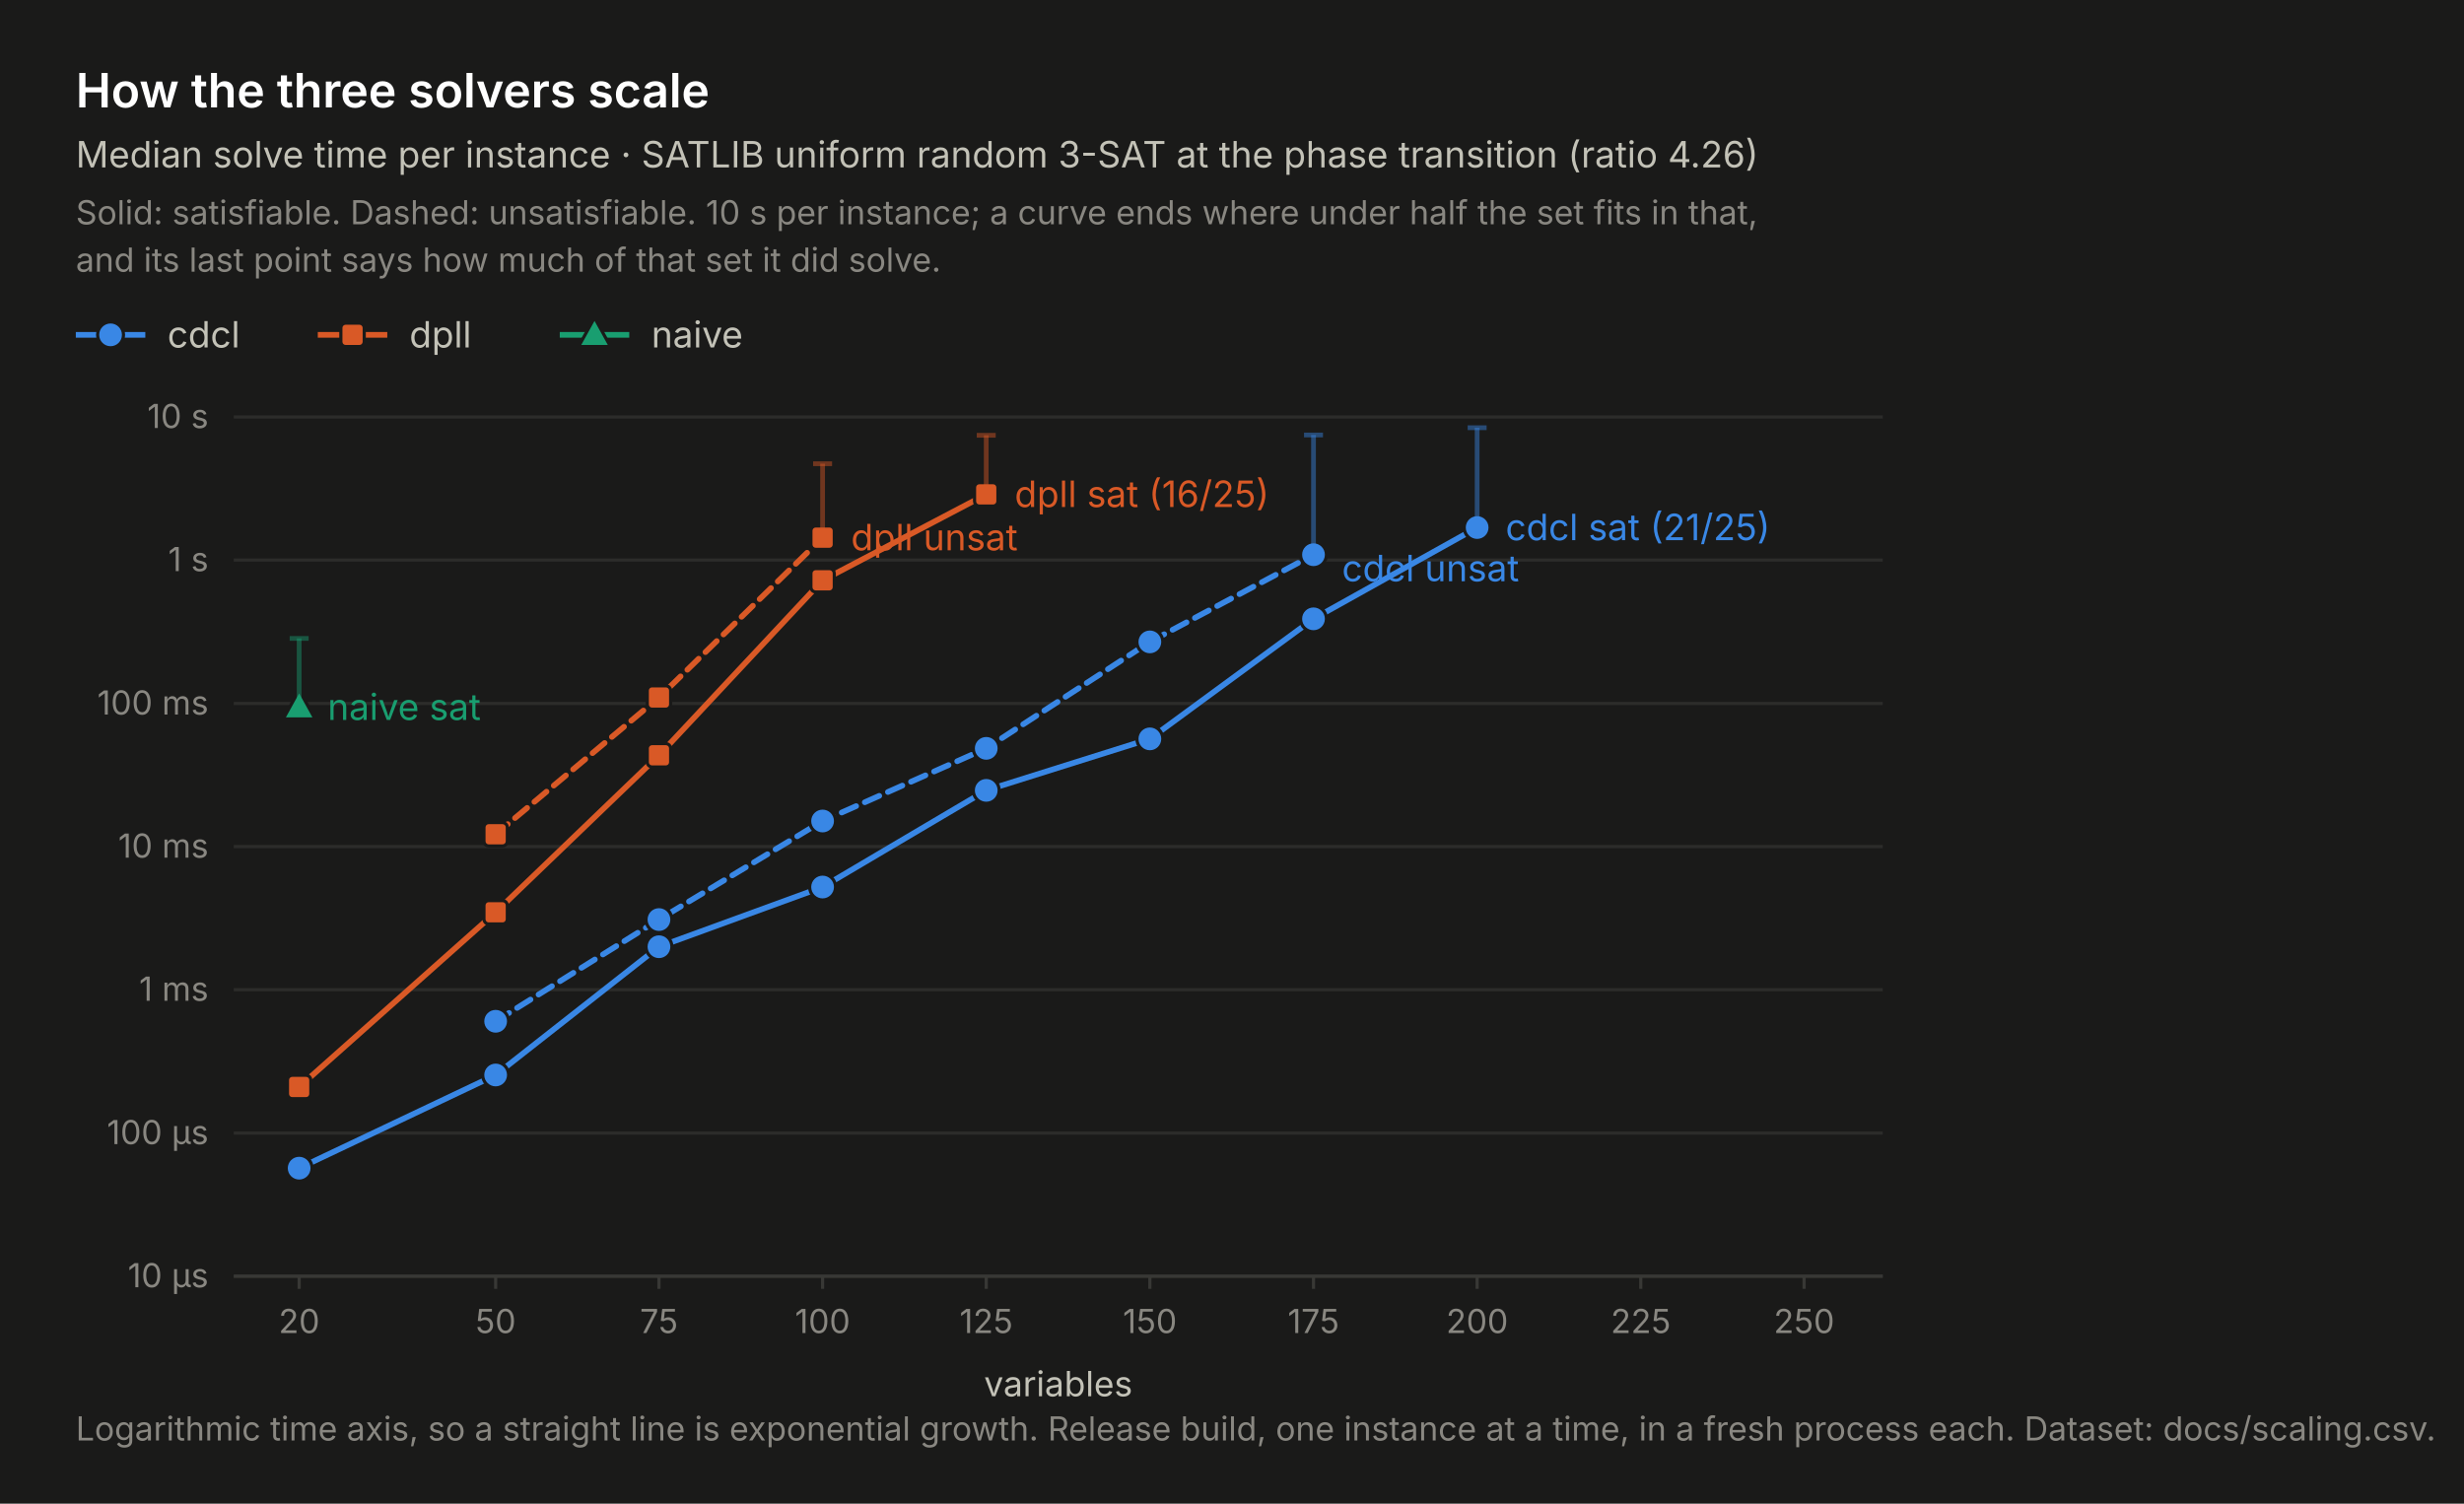
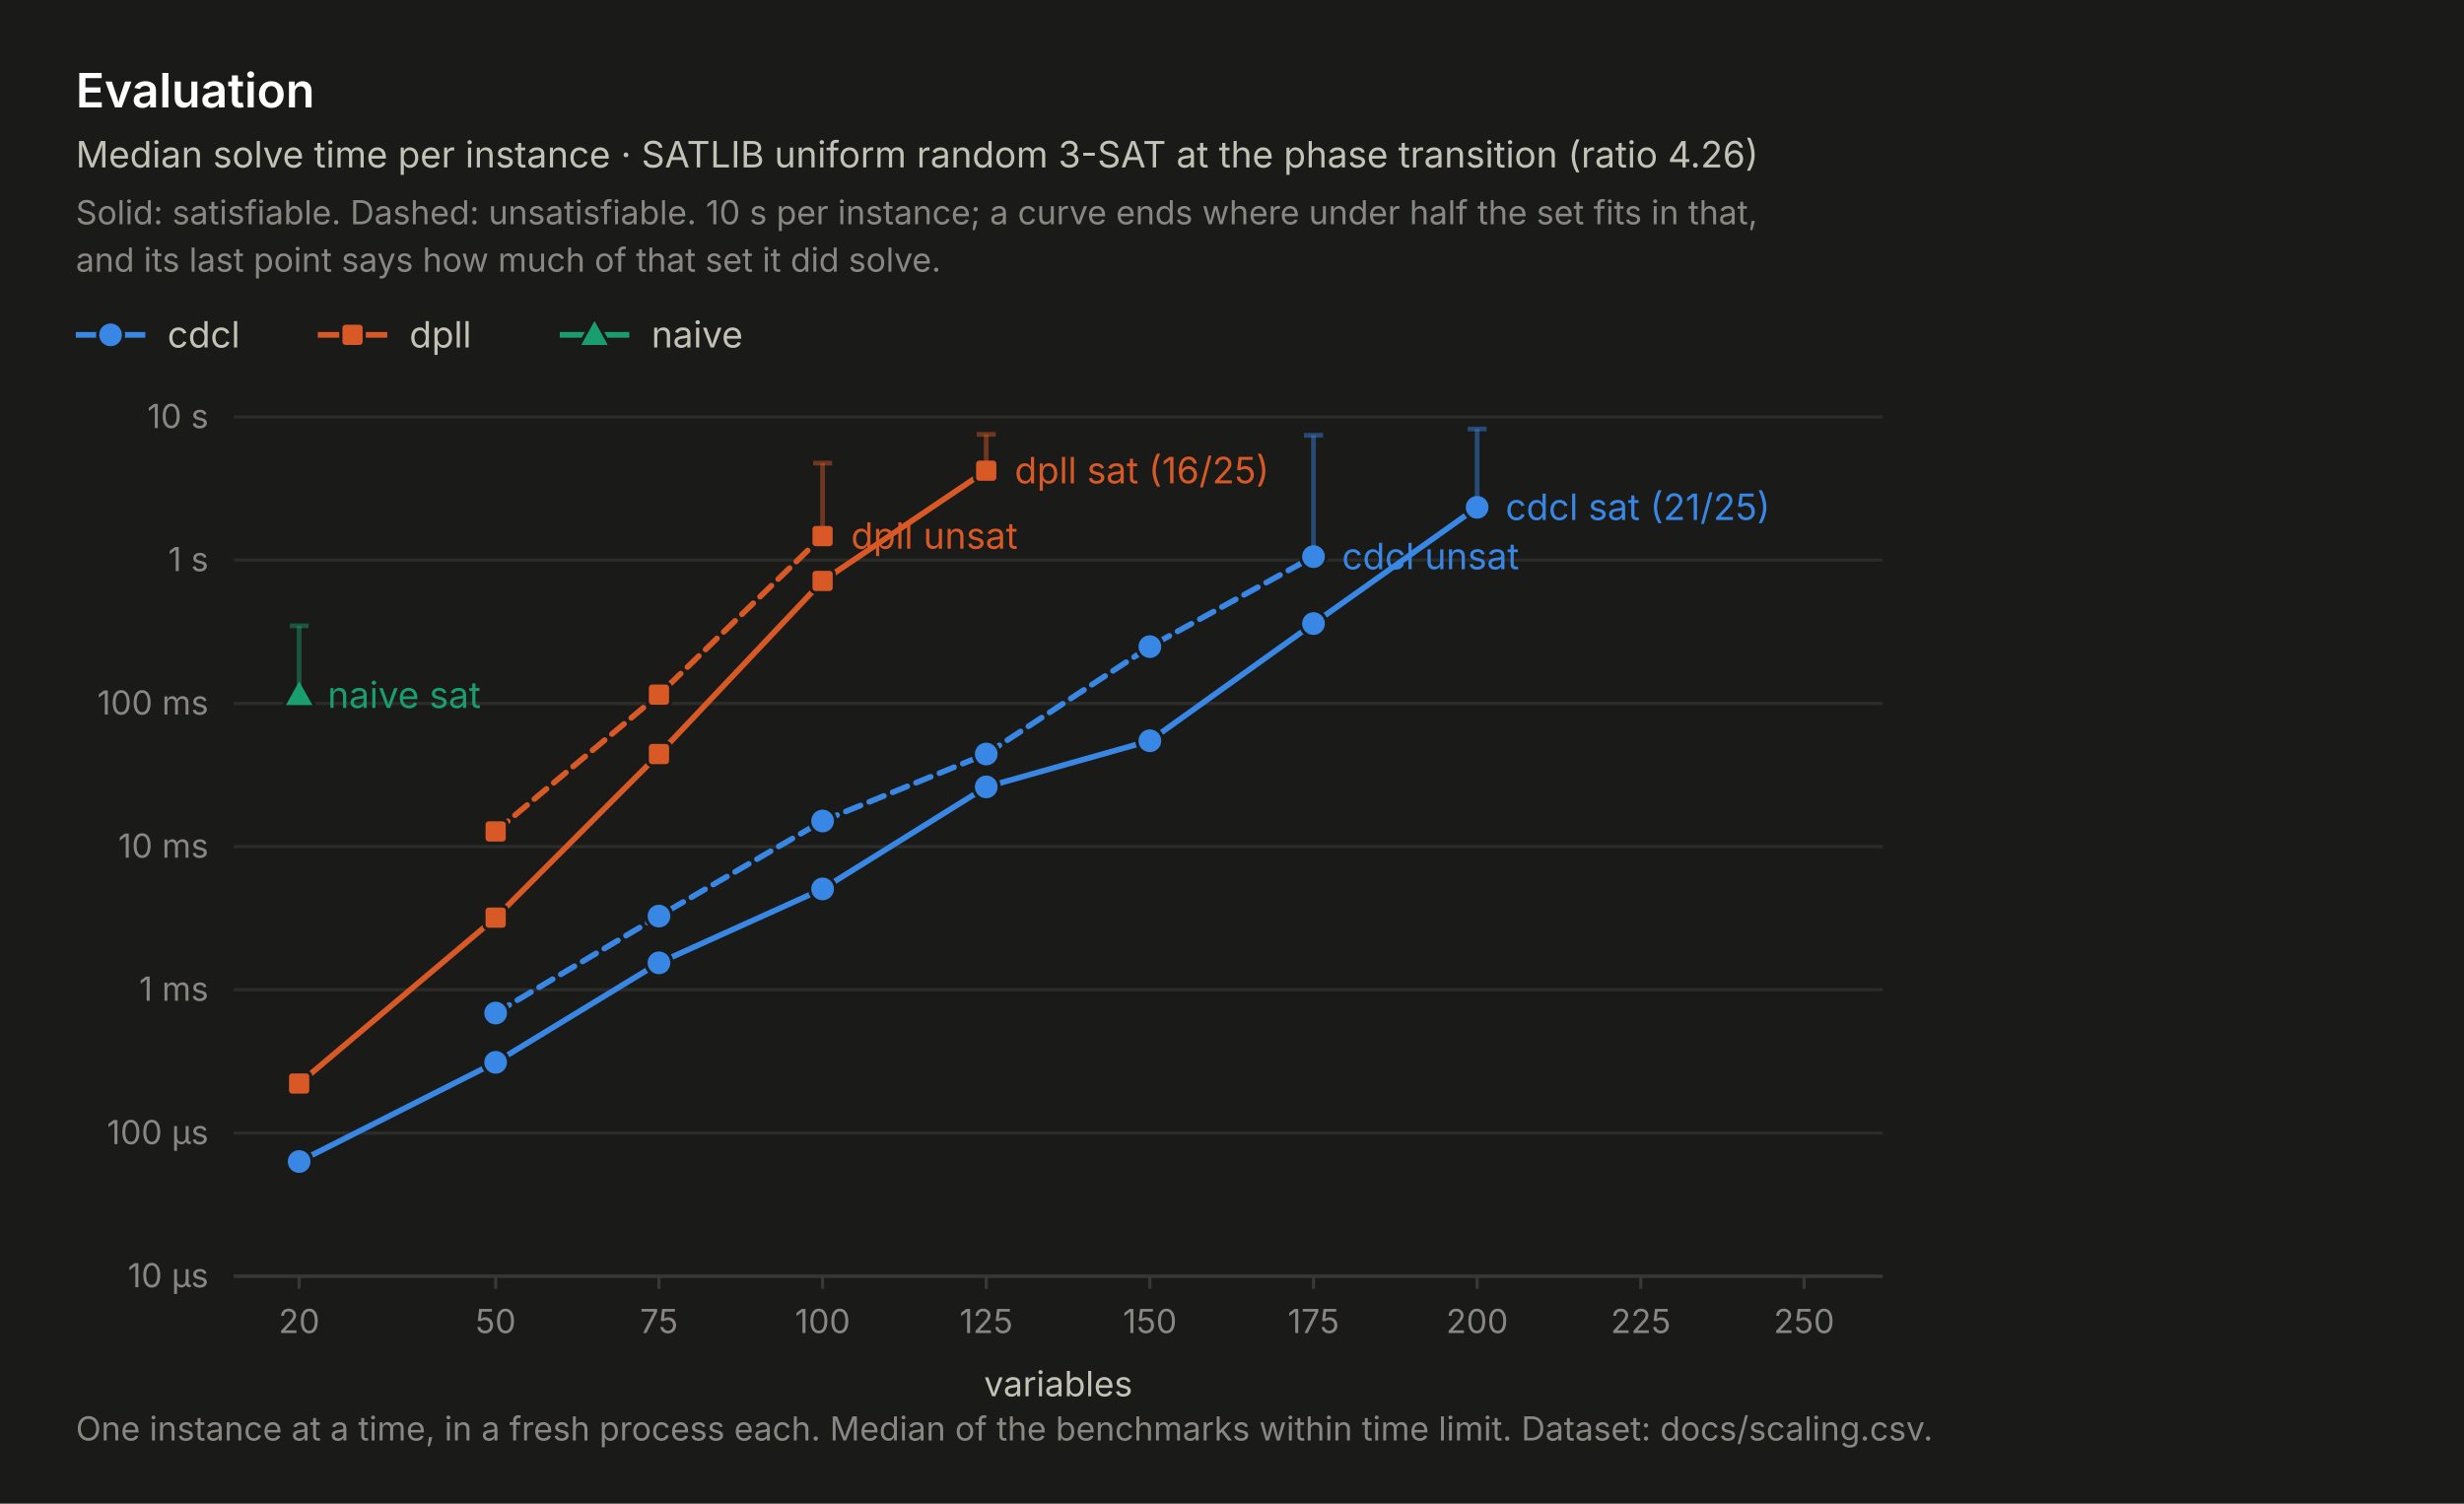
<svg xmlns="http://www.w3.org/2000/svg" viewBox="0 0 780 476" width="780" height="476" role="img" aria-labelledby="figTitle figDesc" font-family="system-ui, -apple-system, 'Segoe UI', sans-serif">
  <rect x="0" y="0" width="780" height="476" fill="#1a1a19" />
-   <text x="24.0" y="34.0" fill="#ffffff" font-size="15" font-weight="600">How the three solvers scale</text>
+   <text x="24.0" y="34.0" fill="#ffffff" font-size="15" font-weight="600">Evaluation</text>
  <text x="24.0" y="53.0" fill="#c3c2b7" font-size="11.5">Median solve time per instance · SATLIB uniform random 3-SAT at the phase transition (ratio 4.26)</text>
  <text x="24.0" y="71.0" fill="#898781" font-size="10.5">Solid: satisfiable.  Dashed: unsatisfiable.  10 s per instance; a curve ends where under half the set fits in that,</text>
  <text x="24.0" y="86.0" fill="#898781" font-size="10.5">and its last point says how much of that set it did solve.</text>
  <line x1="24.0" y1="106" x2="46.0" y2="106" stroke="#3987e5" stroke-width="1.8" />
  <circle cx="35.0" cy="106.0" r="3.6" fill="none" stroke="#1a1a19" stroke-width="2" />
  <circle cx="35.0" cy="106.0" r="3.6" fill="#3987e5" />
  <text x="53.0" y="110.0" fill="#c3c2b7" font-size="11.5">cdcl</text>
  <line x1="100.6" y1="106" x2="122.6" y2="106" stroke="#d95926" stroke-width="1.8" />
  <rect x="108.4" y="102.8" width="6.4" height="6.4" rx="1" fill="none" stroke="#1a1a19" stroke-width="2" />
  <rect x="108.4" y="102.8" width="6.4" height="6.4" rx="1" fill="#d95926" />
  <text x="129.6" y="110.0" fill="#c3c2b7" font-size="11.5">dpll</text>
  <line x1="177.2" y1="106" x2="199.2" y2="106" stroke="#199e70" stroke-width="1.8" />
  <polygon points="188.2,101.6 192.4,109.2 184.0,109.2" fill="none" stroke="#1a1a19" stroke-width="2" />
  <polygon points="188.2,101.6 192.4,109.2 184.0,109.2" fill="#199e70" />
  <text x="206.2" y="110.0" fill="#c3c2b7" font-size="11.5">naive</text>
  <line x1="74.0" y1="404.0" x2="596.0" y2="404.0" stroke="#2c2c2a" stroke-width="1" />
  <text x="66.0" y="407.5" fill="#898781" font-size="10.5" text-anchor="end">10 µs</text>
  <line x1="74.0" y1="358.7" x2="596.0" y2="358.7" stroke="#2c2c2a" stroke-width="1" />
  <text x="66.0" y="362.2" fill="#898781" font-size="10.5" text-anchor="end">100 µs</text>
  <line x1="74.0" y1="313.3" x2="596.0" y2="313.3" stroke="#2c2c2a" stroke-width="1" />
  <text x="66.0" y="316.8" fill="#898781" font-size="10.5" text-anchor="end">1 ms</text>
  <line x1="74.0" y1="268.0" x2="596.0" y2="268.0" stroke="#2c2c2a" stroke-width="1" />
  <text x="66.0" y="271.5" fill="#898781" font-size="10.5" text-anchor="end">10 ms</text>
  <line x1="74.0" y1="222.7" x2="596.0" y2="222.7" stroke="#2c2c2a" stroke-width="1" />
  <text x="66.0" y="226.2" fill="#898781" font-size="10.5" text-anchor="end">100 ms</text>
  <line x1="74.0" y1="177.3" x2="596.0" y2="177.3" stroke="#2c2c2a" stroke-width="1" />
  <text x="66.0" y="180.8" fill="#898781" font-size="10.5" text-anchor="end">1 s</text>
  <line x1="74.0" y1="132.0" x2="596.0" y2="132.0" stroke="#2c2c2a" stroke-width="1" />
  <text x="66.0" y="135.5" fill="#898781" font-size="10.5" text-anchor="end">10 s</text>
  <line x1="94.7" y1="404.0" x2="94.7" y2="408.0" stroke="#383835" stroke-width="1" />
  <text x="94.7" y="422.0" fill="#898781" font-size="10.5" text-anchor="middle">20</text>
  <line x1="156.9" y1="404.0" x2="156.9" y2="408.0" stroke="#383835" stroke-width="1" />
  <text x="156.9" y="422.0" fill="#898781" font-size="10.5" text-anchor="middle">50</text>
  <line x1="208.6" y1="404.0" x2="208.6" y2="408.0" stroke="#383835" stroke-width="1" />
  <text x="208.6" y="422.0" fill="#898781" font-size="10.5" text-anchor="middle">75</text>
  <line x1="260.4" y1="404.0" x2="260.4" y2="408.0" stroke="#383835" stroke-width="1" />
  <text x="260.4" y="422.0" fill="#898781" font-size="10.5" text-anchor="middle">100</text>
  <line x1="312.2" y1="404.0" x2="312.2" y2="408.0" stroke="#383835" stroke-width="1" />
  <text x="312.2" y="422.0" fill="#898781" font-size="10.5" text-anchor="middle">125</text>
  <line x1="364.0" y1="404.0" x2="364.0" y2="408.0" stroke="#383835" stroke-width="1" />
  <text x="364.0" y="422.0" fill="#898781" font-size="10.5" text-anchor="middle">150</text>
  <line x1="415.8" y1="404.0" x2="415.8" y2="408.0" stroke="#383835" stroke-width="1" />
  <text x="415.8" y="422.0" fill="#898781" font-size="10.5" text-anchor="middle">175</text>
  <line x1="467.6" y1="404.0" x2="467.6" y2="408.0" stroke="#383835" stroke-width="1" />
  <text x="467.6" y="422.0" fill="#898781" font-size="10.5" text-anchor="middle">200</text>
  <line x1="519.4" y1="404.0" x2="519.4" y2="408.0" stroke="#383835" stroke-width="1" />
  <text x="519.4" y="422.0" fill="#898781" font-size="10.5" text-anchor="middle">225</text>
  <line x1="571.1" y1="404.0" x2="571.1" y2="408.0" stroke="#383835" stroke-width="1" />
  <text x="571.1" y="422.0" fill="#898781" font-size="10.5" text-anchor="middle">250</text>
  <line x1="74.0" y1="404.0" x2="596.0" y2="404.0" stroke="#383835" stroke-width="1" />
  <text x="335.0" y="442.0" fill="#c3c2b7" font-size="11" text-anchor="middle">variables</text>
-   <path d="M94.7 369.8 L156.9 340.3 L208.6 299.7 L260.4 280.8 L312.2 250.2 L364.0 233.9 L415.8 195.9 L467.6 167.0" fill="none" stroke="#3987e5" stroke-width="1.8" stroke-linecap="round" stroke-linejoin="round" />
-   <circle cx="94.7" cy="369.8" r="3.6" fill="none" stroke="#1a1a19" stroke-width="2" />
-   <circle cx="94.7" cy="369.8" r="3.6" fill="#3987e5" />
-   <circle cx="156.9" cy="340.3" r="3.6" fill="none" stroke="#1a1a19" stroke-width="2" />
-   <circle cx="156.9" cy="340.3" r="3.6" fill="#3987e5" />
-   <circle cx="208.6" cy="299.7" r="3.6" fill="none" stroke="#1a1a19" stroke-width="2" />
-   <circle cx="208.6" cy="299.7" r="3.6" fill="#3987e5" />
-   <circle cx="260.4" cy="280.8" r="3.6" fill="none" stroke="#1a1a19" stroke-width="2" />
-   <circle cx="260.4" cy="280.8" r="3.6" fill="#3987e5" />
-   <circle cx="312.2" cy="250.2" r="3.6" fill="none" stroke="#1a1a19" stroke-width="2" />
-   <circle cx="312.2" cy="250.2" r="3.6" fill="#3987e5" />
-   <circle cx="364.0" cy="233.9" r="3.6" fill="none" stroke="#1a1a19" stroke-width="2" />
-   <circle cx="364.0" cy="233.9" r="3.6" fill="#3987e5" />
-   <circle cx="415.8" cy="195.9" r="3.6" fill="none" stroke="#1a1a19" stroke-width="2" />
-   <circle cx="415.8" cy="195.9" r="3.6" fill="#3987e5" />
-   <circle cx="467.6" cy="167.0" r="3.6" fill="none" stroke="#1a1a19" stroke-width="2" />
-   <circle cx="467.6" cy="167.0" r="3.6" fill="#3987e5" />
-   <line x1="467.6" y1="167.0" x2="467.6" y2="135.4" stroke="#3987e5" stroke-width="1.5" opacity="0.45" />
-   <line x1="464.6" y1="135.4" x2="470.6" y2="135.4" stroke="#3987e5" stroke-width="1.5" opacity="0.45" />
-   <path d="M156.9 323.3 L208.6 291.1 L260.4 259.9 L312.2 236.9 L364.0 203.2 L415.8 175.6" fill="none" stroke="#3987e5" stroke-width="1.8" stroke-linecap="round" stroke-linejoin="round" stroke-dasharray="5 3" />
-   <circle cx="156.9" cy="323.3" r="3.6" fill="none" stroke="#1a1a19" stroke-width="2" />
-   <circle cx="156.9" cy="323.3" r="3.6" fill="#3987e5" />
-   <circle cx="208.6" cy="291.1" r="3.6" fill="none" stroke="#1a1a19" stroke-width="2" />
-   <circle cx="208.6" cy="291.1" r="3.6" fill="#3987e5" />
+   <path d="M94.7 367.7 L156.9 336.3 L208.6 304.8 L260.4 281.4 L312.2 249.1 L364.0 234.5 L415.8 197.4 L467.6 160.6" fill="none" stroke="#3987e5" stroke-width="1.8" stroke-linecap="round" stroke-linejoin="round" />
+   <circle cx="94.7" cy="367.7" r="3.6" fill="none" stroke="#1a1a19" stroke-width="2" />
+   <circle cx="94.7" cy="367.7" r="3.6" fill="#3987e5" />
+   <circle cx="156.9" cy="336.3" r="3.6" fill="none" stroke="#1a1a19" stroke-width="2" />
+   <circle cx="156.9" cy="336.3" r="3.6" fill="#3987e5" />
+   <circle cx="208.6" cy="304.8" r="3.6" fill="none" stroke="#1a1a19" stroke-width="2" />
+   <circle cx="208.6" cy="304.8" r="3.6" fill="#3987e5" />
+   <circle cx="260.4" cy="281.4" r="3.6" fill="none" stroke="#1a1a19" stroke-width="2" />
+   <circle cx="260.4" cy="281.4" r="3.6" fill="#3987e5" />
+   <circle cx="312.2" cy="249.1" r="3.6" fill="none" stroke="#1a1a19" stroke-width="2" />
+   <circle cx="312.2" cy="249.1" r="3.6" fill="#3987e5" />
+   <circle cx="364.0" cy="234.5" r="3.6" fill="none" stroke="#1a1a19" stroke-width="2" />
+   <circle cx="364.0" cy="234.5" r="3.6" fill="#3987e5" />
+   <circle cx="415.8" cy="197.4" r="3.6" fill="none" stroke="#1a1a19" stroke-width="2" />
+   <circle cx="415.8" cy="197.4" r="3.6" fill="#3987e5" />
+   <circle cx="467.6" cy="160.6" r="3.6" fill="none" stroke="#1a1a19" stroke-width="2" />
+   <circle cx="467.6" cy="160.6" r="3.6" fill="#3987e5" />
+   <line x1="467.6" y1="160.6" x2="467.6" y2="135.8" stroke="#3987e5" stroke-width="1.5" opacity="0.45" />
+   <line x1="464.6" y1="135.8" x2="470.6" y2="135.8" stroke="#3987e5" stroke-width="1.5" opacity="0.45" />
+   <path d="M156.9 320.7 L208.6 290.0 L260.4 259.9 L312.2 238.7 L364.0 204.7 L415.8 176.2" fill="none" stroke="#3987e5" stroke-width="1.8" stroke-linecap="round" stroke-linejoin="round" stroke-dasharray="5 3" />
+   <circle cx="156.9" cy="320.7" r="3.6" fill="none" stroke="#1a1a19" stroke-width="2" />
+   <circle cx="156.9" cy="320.7" r="3.6" fill="#3987e5" />
+   <circle cx="208.6" cy="290.0" r="3.6" fill="none" stroke="#1a1a19" stroke-width="2" />
+   <circle cx="208.6" cy="290.0" r="3.6" fill="#3987e5" />
  <circle cx="260.4" cy="259.9" r="3.6" fill="none" stroke="#1a1a19" stroke-width="2" />
  <circle cx="260.4" cy="259.9" r="3.6" fill="#3987e5" />
-   <circle cx="312.2" cy="236.9" r="3.6" fill="none" stroke="#1a1a19" stroke-width="2" />
-   <circle cx="312.2" cy="236.9" r="3.6" fill="#3987e5" />
-   <circle cx="364.0" cy="203.2" r="3.6" fill="none" stroke="#1a1a19" stroke-width="2" />
-   <circle cx="364.0" cy="203.2" r="3.6" fill="#3987e5" />
-   <circle cx="415.8" cy="175.6" r="3.6" fill="none" stroke="#1a1a19" stroke-width="2" />
-   <circle cx="415.8" cy="175.6" r="3.6" fill="#3987e5" />
-   <line x1="415.8" y1="175.6" x2="415.8" y2="137.7" stroke="#3987e5" stroke-width="1.5" opacity="0.45" />
-   <line x1="412.8" y1="137.7" x2="418.8" y2="137.7" stroke="#3987e5" stroke-width="1.5" opacity="0.45" />
-   <path d="M94.7 344.1 L156.9 288.8 L208.6 239.1 L260.4 183.7 L312.2 156.5" fill="none" stroke="#d95926" stroke-width="1.8" stroke-linecap="round" stroke-linejoin="round" />
-   <rect x="91.5" y="340.9" width="6.4" height="6.4" rx="1" fill="none" stroke="#1a1a19" stroke-width="2" />
-   <rect x="91.5" y="340.9" width="6.4" height="6.4" rx="1" fill="#d95926" />
-   <rect x="153.7" y="285.6" width="6.4" height="6.4" rx="1" fill="none" stroke="#1a1a19" stroke-width="2" />
-   <rect x="153.7" y="285.6" width="6.4" height="6.4" rx="1" fill="#d95926" />
-   <rect x="205.4" y="235.9" width="6.4" height="6.4" rx="1" fill="none" stroke="#1a1a19" stroke-width="2" />
-   <rect x="205.4" y="235.9" width="6.4" height="6.4" rx="1" fill="#d95926" />
-   <rect x="257.2" y="180.5" width="6.4" height="6.4" rx="1" fill="none" stroke="#1a1a19" stroke-width="2" />
-   <rect x="257.2" y="180.5" width="6.4" height="6.4" rx="1" fill="#d95926" />
-   <rect x="309.0" y="153.3" width="6.4" height="6.4" rx="1" fill="none" stroke="#1a1a19" stroke-width="2" />
-   <rect x="309.0" y="153.3" width="6.4" height="6.4" rx="1" fill="#d95926" />
-   <line x1="312.2" y1="156.5" x2="312.2" y2="137.8" stroke="#d95926" stroke-width="1.5" opacity="0.45" />
-   <line x1="309.2" y1="137.8" x2="315.2" y2="137.8" stroke="#d95926" stroke-width="1.5" opacity="0.45" />
-   <path d="M156.9 264.1 L208.6 220.8 L260.4 170.2" fill="none" stroke="#d95926" stroke-width="1.8" stroke-linecap="round" stroke-linejoin="round" stroke-dasharray="5 3" />
-   <rect x="153.7" y="260.9" width="6.4" height="6.4" rx="1" fill="none" stroke="#1a1a19" stroke-width="2" />
-   <rect x="153.7" y="260.9" width="6.4" height="6.4" rx="1" fill="#d95926" />
-   <rect x="205.4" y="217.6" width="6.4" height="6.4" rx="1" fill="none" stroke="#1a1a19" stroke-width="2" />
-   <rect x="205.4" y="217.6" width="6.4" height="6.4" rx="1" fill="#d95926" />
-   <rect x="257.2" y="167.0" width="6.4" height="6.4" rx="1" fill="none" stroke="#1a1a19" stroke-width="2" />
-   <rect x="257.2" y="167.0" width="6.4" height="6.4" rx="1" fill="#d95926" />
-   <line x1="260.4" y1="170.2" x2="260.4" y2="146.8" stroke="#d95926" stroke-width="1.5" opacity="0.45" />
-   <line x1="257.4" y1="146.8" x2="263.4" y2="146.8" stroke="#d95926" stroke-width="1.5" opacity="0.45" />
-   <path d="M94.7 223.9" fill="none" stroke="#199e70" stroke-width="1.8" stroke-linecap="round" stroke-linejoin="round" />
-   <polygon points="94.7,219.5 98.9,227.1 90.5,227.1" fill="none" stroke="#1a1a19" stroke-width="2" />
-   <polygon points="94.7,219.5 98.9,227.1 90.5,227.1" fill="#199e70" />
-   <line x1="94.7" y1="223.9" x2="94.7" y2="202.1" stroke="#199e70" stroke-width="1.5" opacity="0.45" />
-   <line x1="91.7" y1="202.1" x2="97.7" y2="202.1" stroke="#199e70" stroke-width="1.5" opacity="0.45" />
-   <text x="321.2" y="160.5" fill="#d95926" font-size="11.5">dpll sat (16/25)</text>
-   <text x="476.6" y="171.0" fill="#3987e5" font-size="11.5">cdcl sat (21/25)</text>
-   <text x="269.4" y="174.2" fill="#d95926" font-size="11.5">dpll unsat</text>
-   <text x="424.8" y="184.0" fill="#3987e5" font-size="11.5">cdcl unsat</text>
-   <text x="103.7" y="227.9" fill="#199e70" font-size="11.5">naive sat</text>
-   <text x="24.0" y="456.0" fill="#898781" font-size="10.5">Logarithmic time axis, so a straight line is exponential growth. Release build, one instance at a time, in a fresh process each. Dataset: docs/scaling.csv.</text>
+   <circle cx="312.2" cy="238.7" r="3.6" fill="none" stroke="#1a1a19" stroke-width="2" />
+   <circle cx="312.2" cy="238.7" r="3.6" fill="#3987e5" />
+   <circle cx="364.0" cy="204.7" r="3.6" fill="none" stroke="#1a1a19" stroke-width="2" />
+   <circle cx="364.0" cy="204.7" r="3.6" fill="#3987e5" />
+   <circle cx="415.8" cy="176.2" r="3.6" fill="none" stroke="#1a1a19" stroke-width="2" />
+   <circle cx="415.8" cy="176.2" r="3.6" fill="#3987e5" />
+   <line x1="415.8" y1="176.2" x2="415.8" y2="137.8" stroke="#3987e5" stroke-width="1.5" opacity="0.45" />
+   <line x1="412.8" y1="137.8" x2="418.8" y2="137.8" stroke="#3987e5" stroke-width="1.5" opacity="0.45" />
+   <path d="M94.7 343.0 L156.9 290.5 L208.6 238.7 L260.4 183.9 L312.2 149.0" fill="none" stroke="#d95926" stroke-width="1.8" stroke-linecap="round" stroke-linejoin="round" />
+   <rect x="91.5" y="339.8" width="6.4" height="6.4" rx="1" fill="none" stroke="#1a1a19" stroke-width="2" />
+   <rect x="91.5" y="339.8" width="6.4" height="6.4" rx="1" fill="#d95926" />
+   <rect x="153.7" y="287.3" width="6.4" height="6.4" rx="1" fill="none" stroke="#1a1a19" stroke-width="2" />
+   <rect x="153.7" y="287.3" width="6.4" height="6.4" rx="1" fill="#d95926" />
+   <rect x="205.4" y="235.5" width="6.4" height="6.4" rx="1" fill="none" stroke="#1a1a19" stroke-width="2" />
+   <rect x="205.4" y="235.5" width="6.4" height="6.4" rx="1" fill="#d95926" />
+   <rect x="257.2" y="180.7" width="6.4" height="6.4" rx="1" fill="none" stroke="#1a1a19" stroke-width="2" />
+   <rect x="257.2" y="180.7" width="6.4" height="6.4" rx="1" fill="#d95926" />
+   <rect x="309.0" y="145.8" width="6.4" height="6.4" rx="1" fill="none" stroke="#1a1a19" stroke-width="2" />
+   <rect x="309.0" y="145.8" width="6.4" height="6.4" rx="1" fill="#d95926" />
+   <line x1="312.2" y1="149.0" x2="312.2" y2="137.5" stroke="#d95926" stroke-width="1.5" opacity="0.45" />
+   <line x1="309.2" y1="137.5" x2="315.2" y2="137.5" stroke="#d95926" stroke-width="1.5" opacity="0.45" />
+   <path d="M156.9 263.2 L208.6 219.9 L260.4 169.7" fill="none" stroke="#d95926" stroke-width="1.8" stroke-linecap="round" stroke-linejoin="round" stroke-dasharray="5 3" />
+   <rect x="153.7" y="260.0" width="6.4" height="6.4" rx="1" fill="none" stroke="#1a1a19" stroke-width="2" />
+   <rect x="153.7" y="260.0" width="6.4" height="6.4" rx="1" fill="#d95926" />
+   <rect x="205.4" y="216.7" width="6.4" height="6.4" rx="1" fill="none" stroke="#1a1a19" stroke-width="2" />
+   <rect x="205.4" y="216.7" width="6.4" height="6.4" rx="1" fill="#d95926" />
+   <rect x="257.2" y="166.5" width="6.4" height="6.4" rx="1" fill="none" stroke="#1a1a19" stroke-width="2" />
+   <rect x="257.2" y="166.5" width="6.4" height="6.4" rx="1" fill="#d95926" />
+   <line x1="260.4" y1="169.7" x2="260.4" y2="146.6" stroke="#d95926" stroke-width="1.5" opacity="0.45" />
+   <line x1="257.4" y1="146.6" x2="263.4" y2="146.6" stroke="#d95926" stroke-width="1.5" opacity="0.45" />
+   <path d="M94.7 220.1" fill="none" stroke="#199e70" stroke-width="1.8" stroke-linecap="round" stroke-linejoin="round" />
+   <polygon points="94.7,215.7 98.9,223.2 90.5,223.2" fill="none" stroke="#1a1a19" stroke-width="2" />
+   <polygon points="94.7,215.7 98.9,223.2 90.5,223.2" fill="#199e70" />
+   <line x1="94.7" y1="220.1" x2="94.7" y2="198.1" stroke="#199e70" stroke-width="1.5" opacity="0.45" />
+   <line x1="91.7" y1="198.1" x2="97.7" y2="198.1" stroke="#199e70" stroke-width="1.5" opacity="0.45" />
+   <text x="321.2" y="153.0" fill="#d95926" font-size="11.5">dpll sat (16/25)</text>
+   <text x="476.6" y="164.6" fill="#3987e5" font-size="11.5">cdcl sat (21/25)</text>
+   <text x="269.4" y="173.7" fill="#d95926" font-size="11.5">dpll unsat</text>
+   <text x="424.8" y="180.2" fill="#3987e5" font-size="11.5">cdcl unsat</text>
+   <text x="103.7" y="224.1" fill="#199e70" font-size="11.5">naive sat</text>
+   <text x="24.0" y="456.0" fill="#898781" font-size="10.5">One instance at a time, in a fresh process each. Median of the benchmarks within time limit. Dataset: docs/scaling.csv.</text>
</svg>
